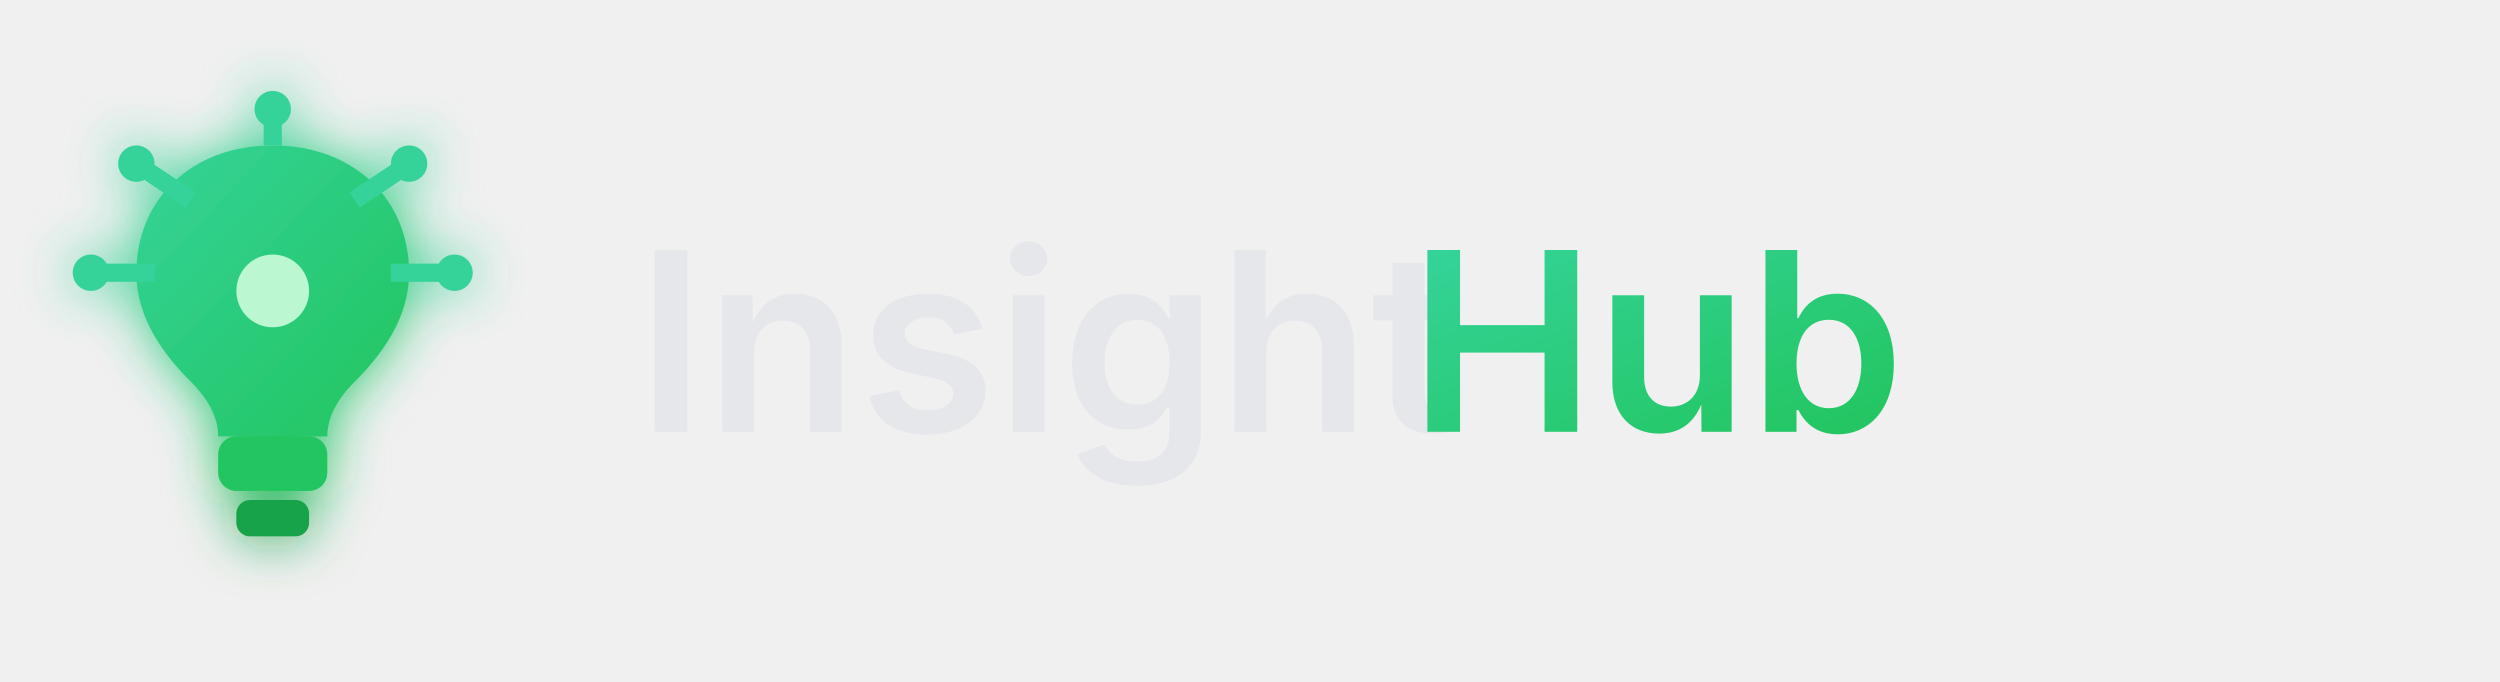
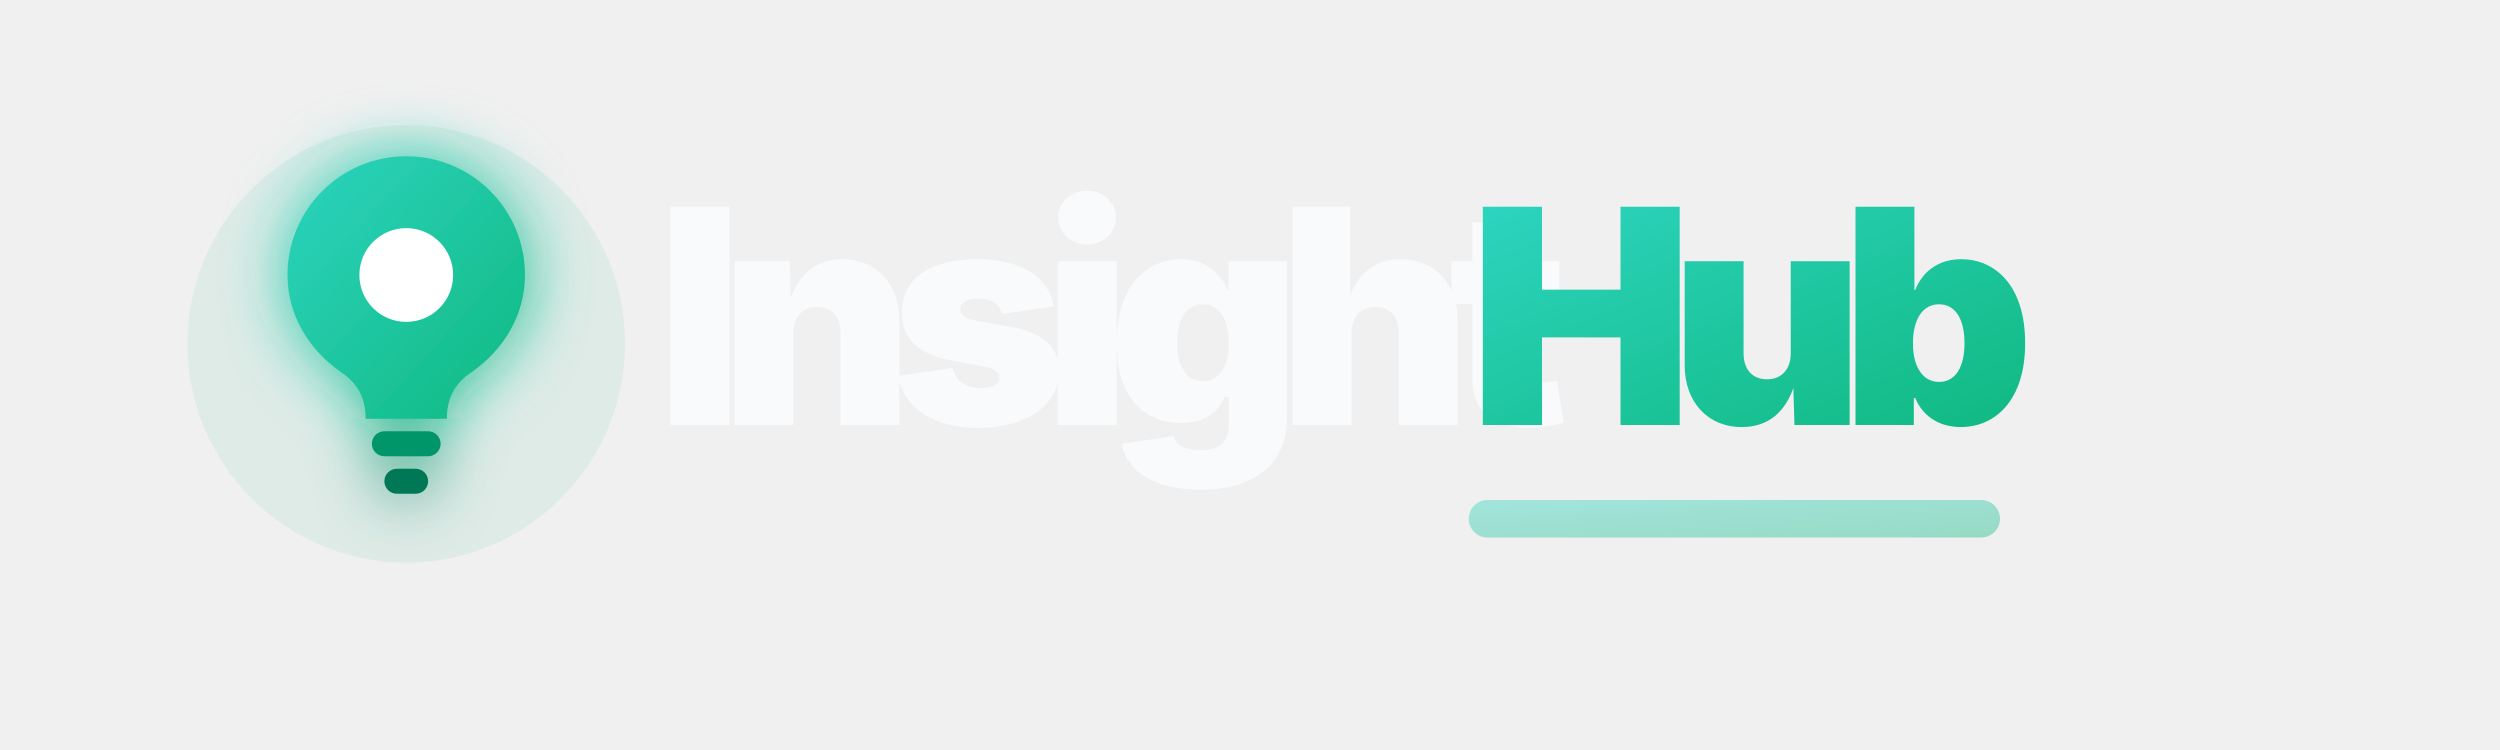
- <svg xmlns="http://www.w3.org/2000/svg" width="220" height="60" viewBox="0 0 220 60">
+ <svg xmlns="http://www.w3.org/2000/svg" width="400" height="120" viewBox="0 0 400 120">
  <defs>
-     <linearGradient id="greenGradient" x1="0" y1="0" x2="1" y2="1">
-       <stop offset="0%" stop-color="#34d399" />
-       <stop offset="100%" stop-color="#22c55e" />
+     <linearGradient id="brandGradient" x1="0%" y1="0%" x2="100%" y2="100%">
+       <stop offset="0%" stop-color="#2DD4BF" />
+       <stop offset="100%" stop-color="#10B981" />
    </linearGradient>
-     <filter id="glow" x="-50%" y="-50%" width="200%" height="200%">
-       <feGaussianBlur stdDeviation="3" result="blur" />
-       <feMerge>
-         <feMergeNode in="blur" />
-         <feMergeNode in="SourceGraphic" />
-       </feMerge>
+     <filter id="ultraGlow" x="-30%" y="-30%" width="160%" height="160%">
+       <feGaussianBlur stdDeviation="5" result="blur" />
+       <feComposite in="SourceGraphic" in2="blur" operator="over" />
    </filter>
  </defs>
-   <g transform="translate(4,8) scale(0.8)" filter="url(#glow)">
-     <path d="M25 6C16 6 10 12 10 20C10 25 13 29 16 32C18 34 19 36 19 38H31C31 36 32 34 34 32C37 29 40 25 40 20C40 12 34 6 25 6Z" fill="url(#greenGradient)" />
-     <circle cx="25" cy="22" r="4" fill="#bbf7d0" />
-     <line x1="25" y1="6" x2="25" y2="2" stroke="#34d399" stroke-width="2" />
-     <circle cx="25" cy="2" r="2" fill="#34d399" />
-     <line x1="16" y1="12" x2="10" y2="8" stroke="#34d399" stroke-width="2" />
-     <circle cx="10" cy="8" r="2" fill="#34d399" />
-     <line x1="34" y1="12" x2="40" y2="8" stroke="#34d399" stroke-width="2" />
-     <circle cx="40" cy="8" r="2" fill="#34d399" />
-     <line x1="12" y1="20" x2="5" y2="20" stroke="#34d399" stroke-width="2" />
-     <circle cx="5" cy="20" r="2" fill="#34d399" />
-     <line x1="38" y1="20" x2="45" y2="20" stroke="#34d399" stroke-width="2" />
-     <circle cx="45" cy="20" r="2" fill="#34d399" />
-     <rect x="19" y="38" width="12" height="6" rx="2" fill="#22c55e" />
-     <rect x="21" y="45" width="8" height="4" rx="1.5" fill="#16a34a" />
+   <g transform="translate(20, 15)">
+     <circle cx="45" cy="40" r="35" fill="#10B981" fill-opacity="0.08" />
+     <g filter="url(#ultraGlow)">
+       <path d="M45 10C34.5 10 26 18.5 26 29C26 35.5 29.5 41 34.5 44.5C37.5 46.5 38.5 49 38.5 52H51.5C51.5 49 52.5 46.5 55.5 44.5C60.5 41 64 35.5 64 29C64 18.5 55.5 10 45 10Z" fill="url(#brandGradient)" />
+       <circle cx="45" cy="29" r="7.5" fill="#FFFFFF" />
+       <rect x="39.5" y="54" width="11" height="4" rx="2" fill="#059669" />
+       <rect x="41.5" y="60" width="7" height="4" rx="2" fill="#047857" />
+     </g>
  </g>
-   <text x="56" y="38" font-family="Inter, sans-serif" font-size="22" font-weight="600" fill="#e5e7eb">
-     Insight
-   </text>
-   <text x="124" y="38" font-family="Inter, sans-serif" font-size="22" font-weight="600" fill="url(#greenGradient)">
-     Hub
-   </text>
+   <g transform="translate(105, 68)">
+     <text x="0" y="0" font-family="'Inter', sans-serif" font-size="48" font-weight="950" fill="#F8FAFC" letter-spacing="-0.08em">
+       Insight
+     </text>
+     <text x="130" y="0" font-family="'Inter', sans-serif" font-size="48" font-weight="950" fill="url(#brandGradient)" letter-spacing="-0.08em">
+       Hub
+     </text>
+     <rect x="130" y="12" width="85" height="6" rx="3" fill="url(#brandGradient)" fill-opacity="0.4" />
+   </g>
</svg>
